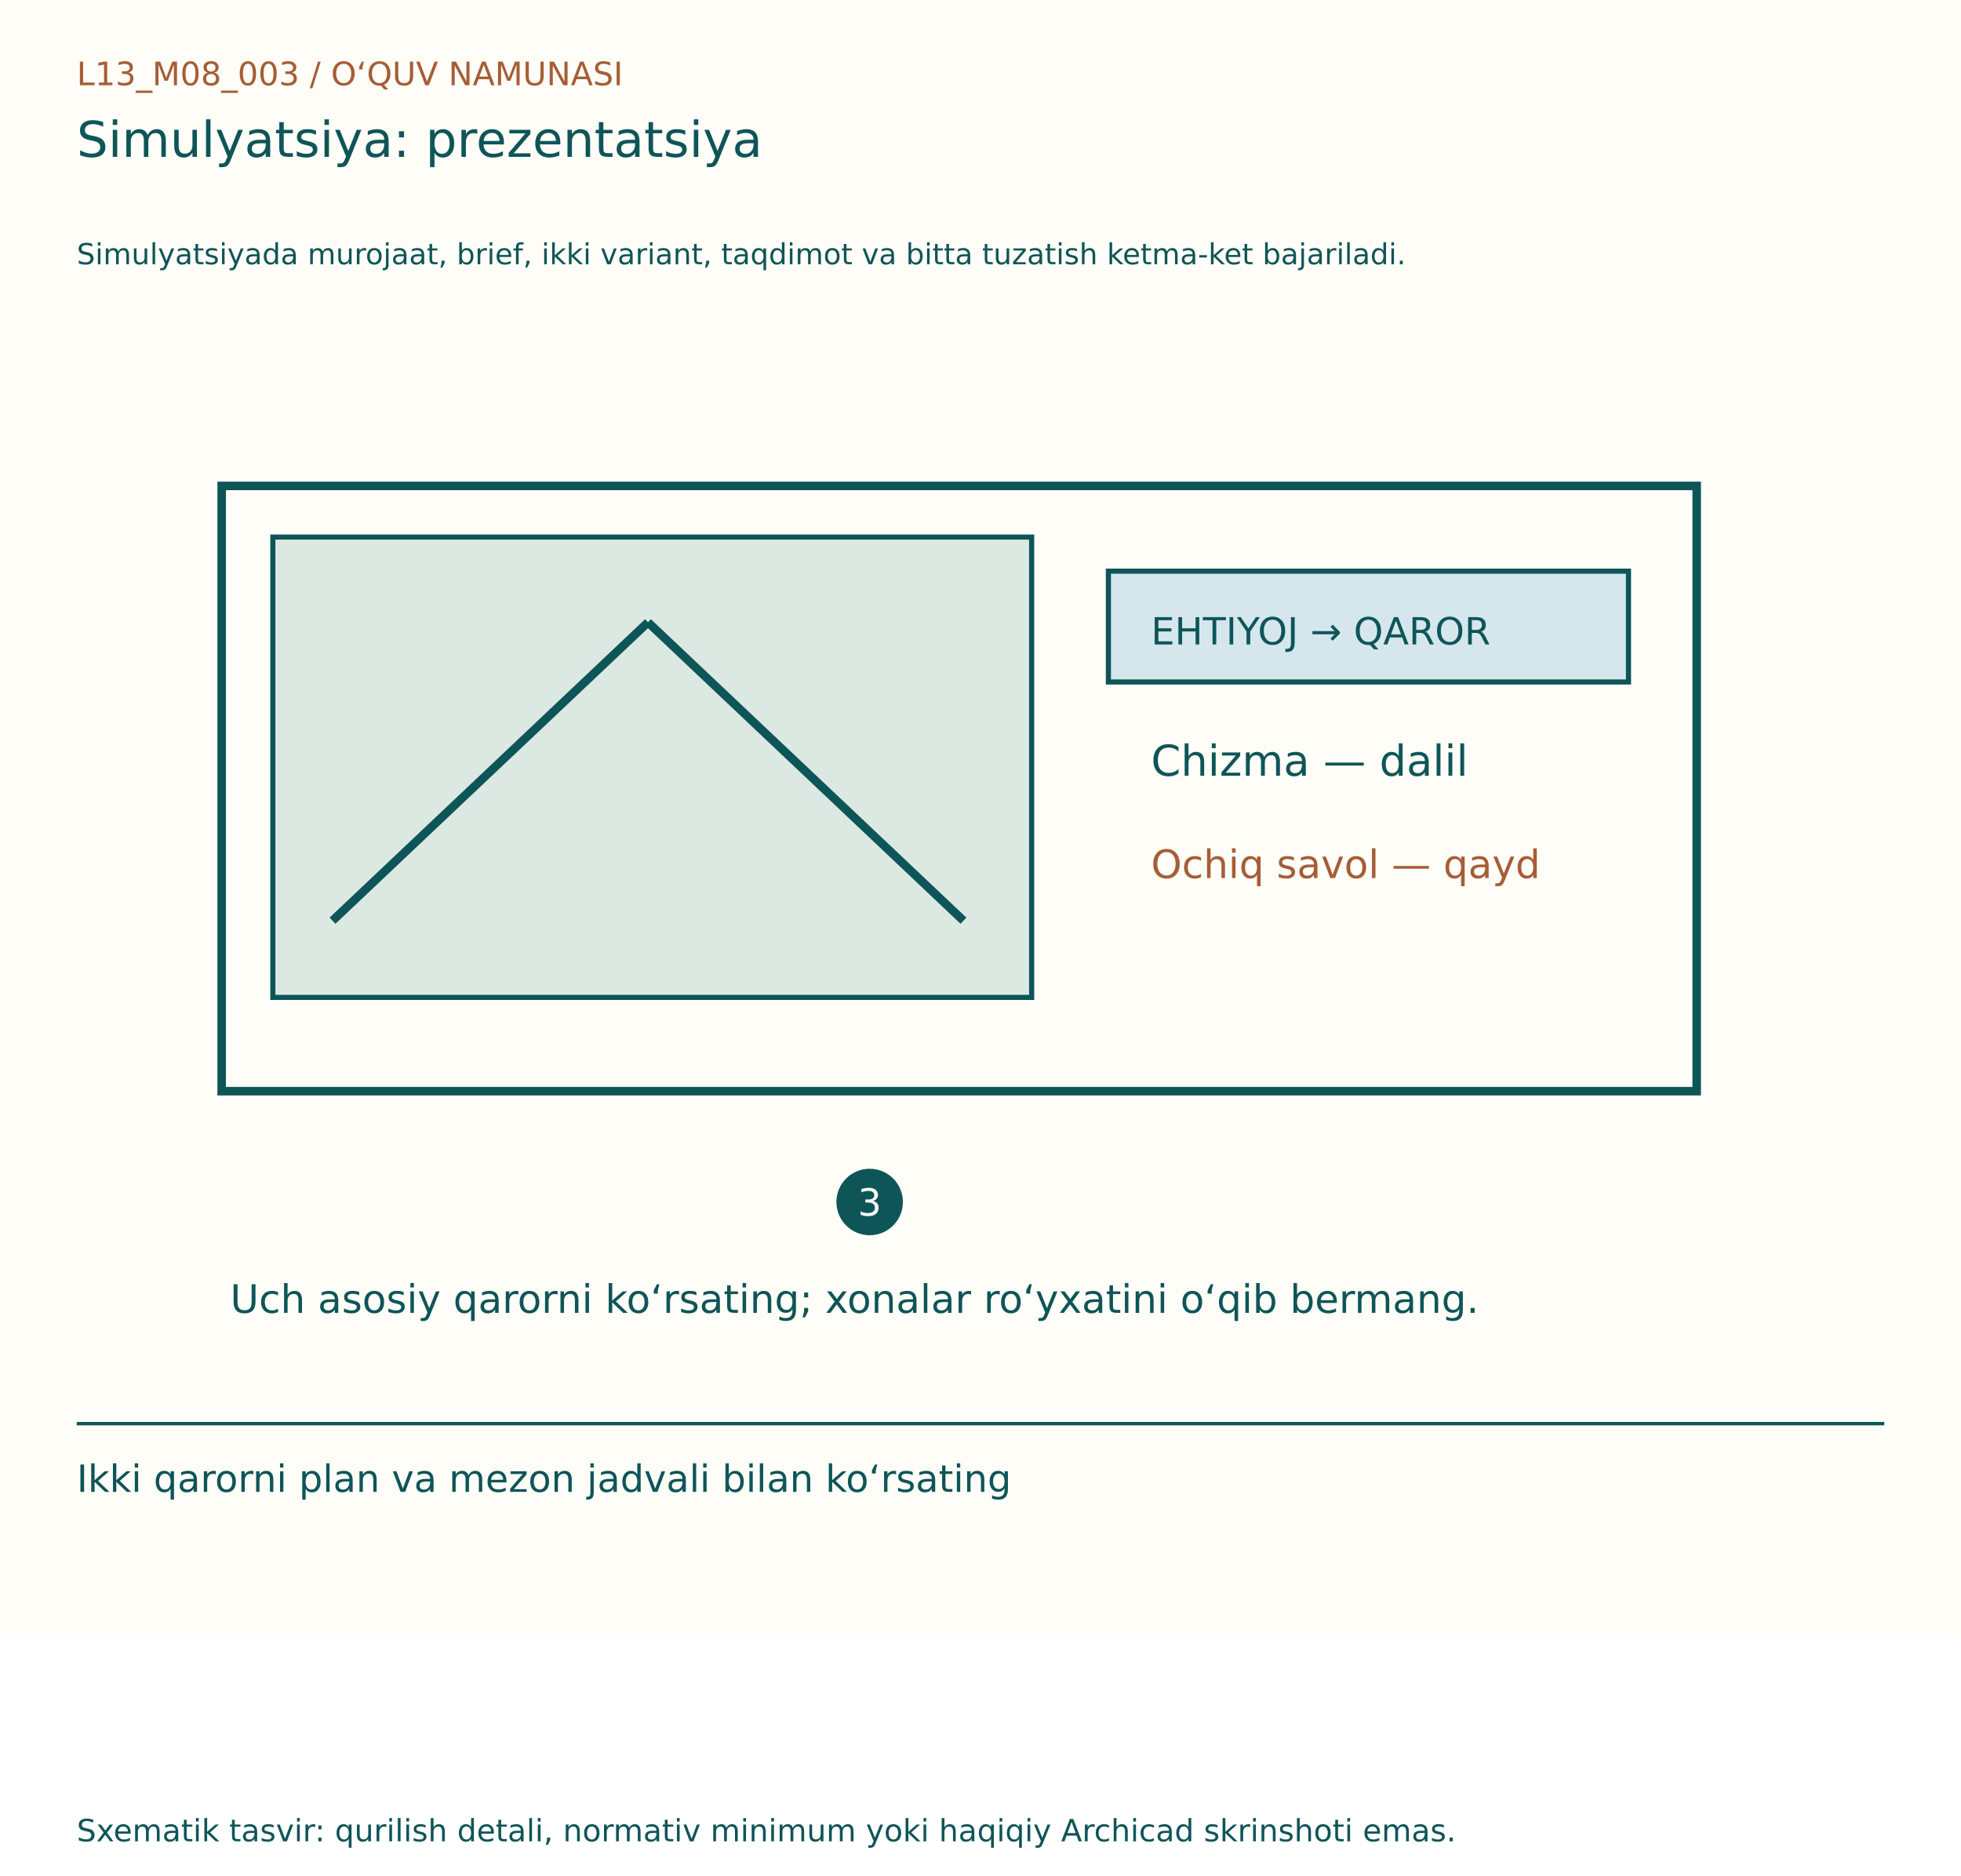
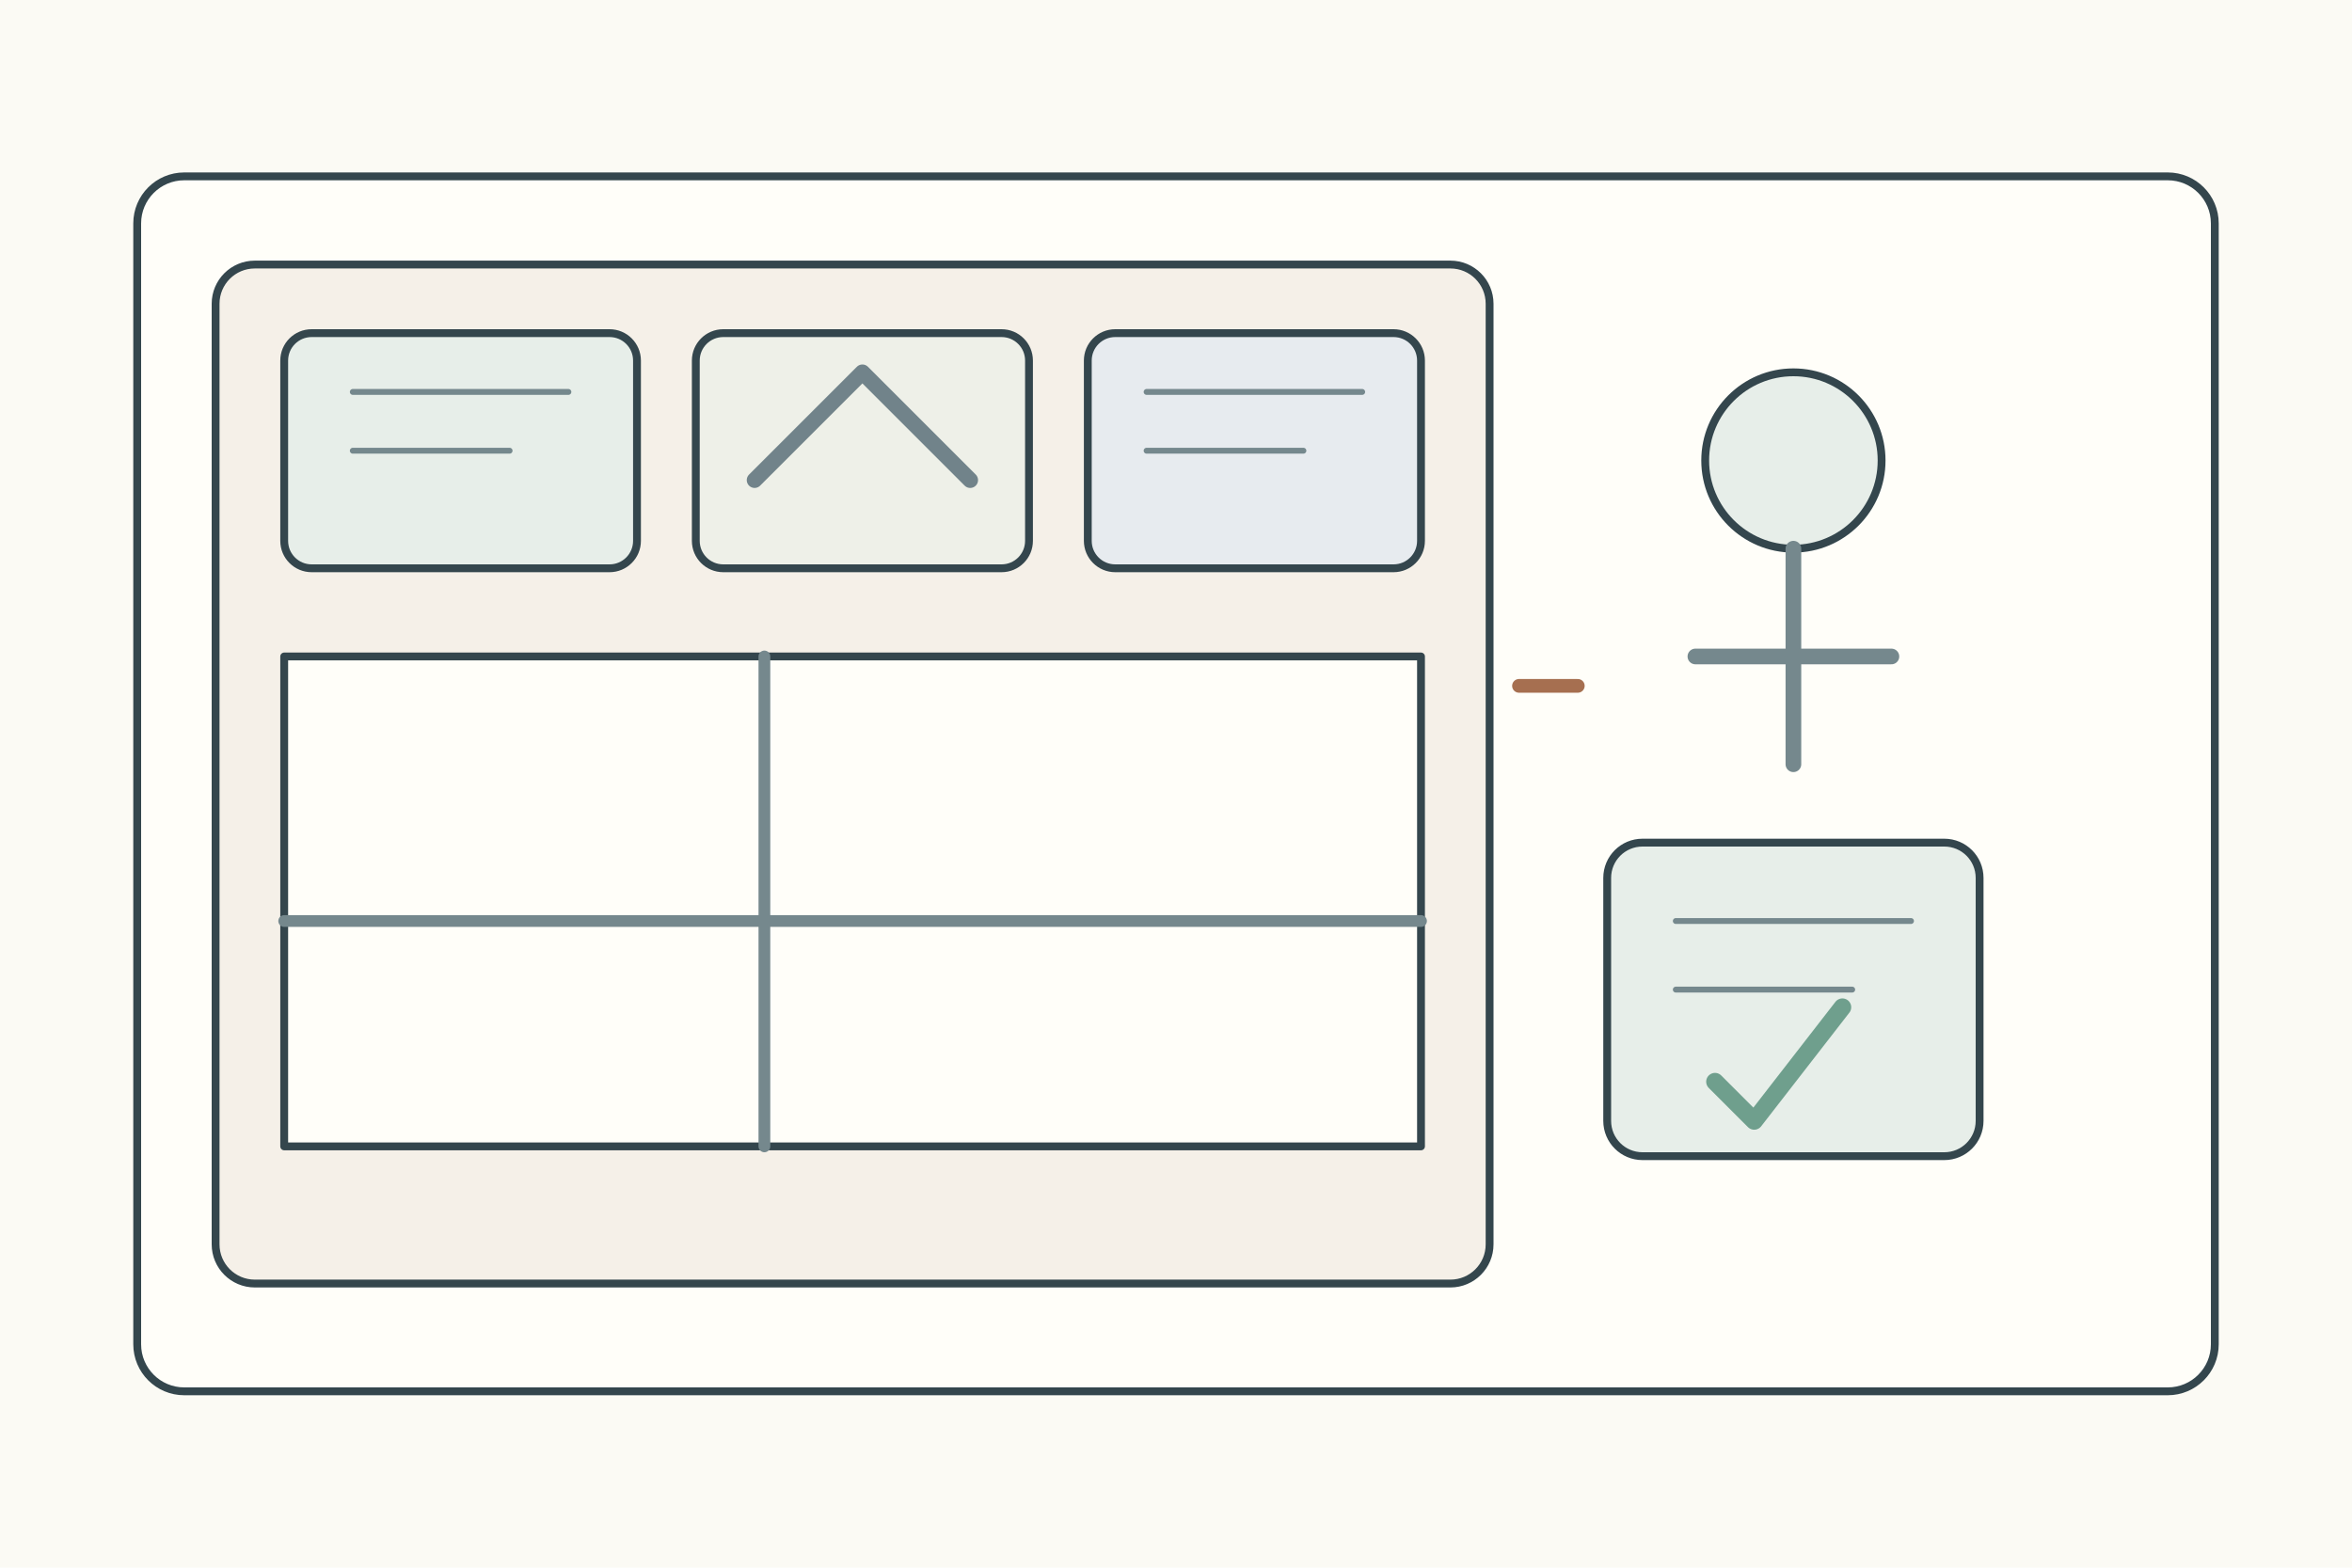
- <svg xmlns="http://www.w3.org/2000/svg" width="1150" height="1100" viewBox="0 0 1150 1100">
-   <rect width="1150" height="960" fill="#FFFDF7" />
-   <g font-family="DejaVu Sans, Segoe UI, sans-serif">
-     <text x="45" y="50" font-size="19" fill="#A65D35">L13_M08_003  /  O‘QUV NAMUNASI</text>
-     <text x="45" y="92" font-size="29" fill="#0E5558">Simulyatsiya: prezentatsiya</text>
-     <text x="45" y="155" font-size="17" fill="#0E5558">Simulyatsiyada murojaat, brief, ikki variant, taqdimot va bitta tuzatish ketma-ket bajariladi.</text>
-     <g transform="translate(0,80)">
-       <rect x="130" y="205" width="865" height="355" fill="#FFFDF7" stroke="#0E5558" stroke-width="5" />
-       <rect x="160" y="235" width="445" height="270" fill="#DBE9E2" stroke="#0E5558" stroke-width="3" />
-       <rect x="650" y="255" width="305" height="65" fill="#D5E7ED" stroke="#0E5558" stroke-width="3" />
-       <text x="675" y="298" font-size="22" fill="#0E5558">EHTIYOJ → QAROR</text>
-       <text x="675" y="375" font-size="25" fill="#0E5558">Chizma — dalil</text>
-       <text x="675" y="435" font-size="23" fill="#A65D35">Ochiq savol — qayd</text>
-       <line x1="195" y1="460" x2="380" y2="285" stroke="#0E5558" stroke-width="5" />
-       <line x1="380" y1="285" x2="565" y2="460" stroke="#0E5558" stroke-width="5" />
-       <circle cx="510" cy="625" r="18" fill="#0E5558" stroke="#0E5558" stroke-width="3" />
-       <text x="503" y="633" font-size="22" fill="#FFFDF7">3</text>
-       <text x="135" y="690" font-size="23" fill="#0E5558">Uch asosiy qarorni ko‘rsating; xonalar ro‘yxatini o‘qib bermang.</text>
+ <svg xmlns="http://www.w3.org/2000/svg" width="1200" height="800">
+   <rect width="1200" height="800" fill="#fbfaf4" />
+   <g stroke="#34464d" stroke-width="4" fill="none" stroke-linecap="round" stroke-linejoin="round">
+     <rect x="70" y="90" width="1060" height="620" rx="24" fill="#fffef9" />
+     <g transform="translate(110 135)">
+       <rect width="650" height="520" rx="20" fill="#f5f0e8" />
+       <rect x="35" y="35" width="180" height="120" rx="14" fill="#e7eee9" />
+       <path d="M70 65h110M70 95h80" stroke="#75888d" stroke-width="3" />
+       <rect x="245" y="35" width="170" height="120" rx="14" fill="#eef0e8" />
+       <path d="M275 110L330 55l55 55" stroke="#71838a" stroke-width="8" />
+       <rect x="445" y="35" width="170" height="120" rx="14" fill="#e7ebef" />
+       <path d="M475 65h110M475 95h80" stroke="#75888d" stroke-width="3" />
+       <rect x="35" y="200" width="580" height="250" fill="#fffef9" />
+       <path d="M280 200v250M35 335h580" stroke="#75888d" stroke-width="6" />
    </g>
-     <line x1="45" y1="835" x2="1105" y2="835" stroke="#0E5558" stroke-width="2" />
-     <text x="45" y="875" font-size="22" fill="#0E5558">Ikki qarorni plan va mezon jadvali bilan ko‘rsating</text>
-     <text x="45" y="1080" font-size="18" fill="#0E5558">Sxematik tasvir: qurilish detali, normativ minimum yoki haqiqiy Archicad skrinshoti emas.</text>
+     <g transform="translate(820 160)">
+       <circle cx="95" cy="75" r="45" fill="#e7eee9" />
+       <path d="M95 120v110M45 175h100" stroke="#75888d" stroke-width="8" />
+       <rect x="0" y="270" width="190" height="160" rx="18" fill="#e7eee9" />
+       <path d="M35 310h120M35 345h90" stroke="#75888d" stroke-width="3" />
+       <path d="M55 392l20 20 45-58" stroke="#6f9f8d" stroke-width="9" />
+     </g>
+     <path d="M775 350h30" stroke="#a66f50" stroke-width="7" />
  </g>
</svg>
